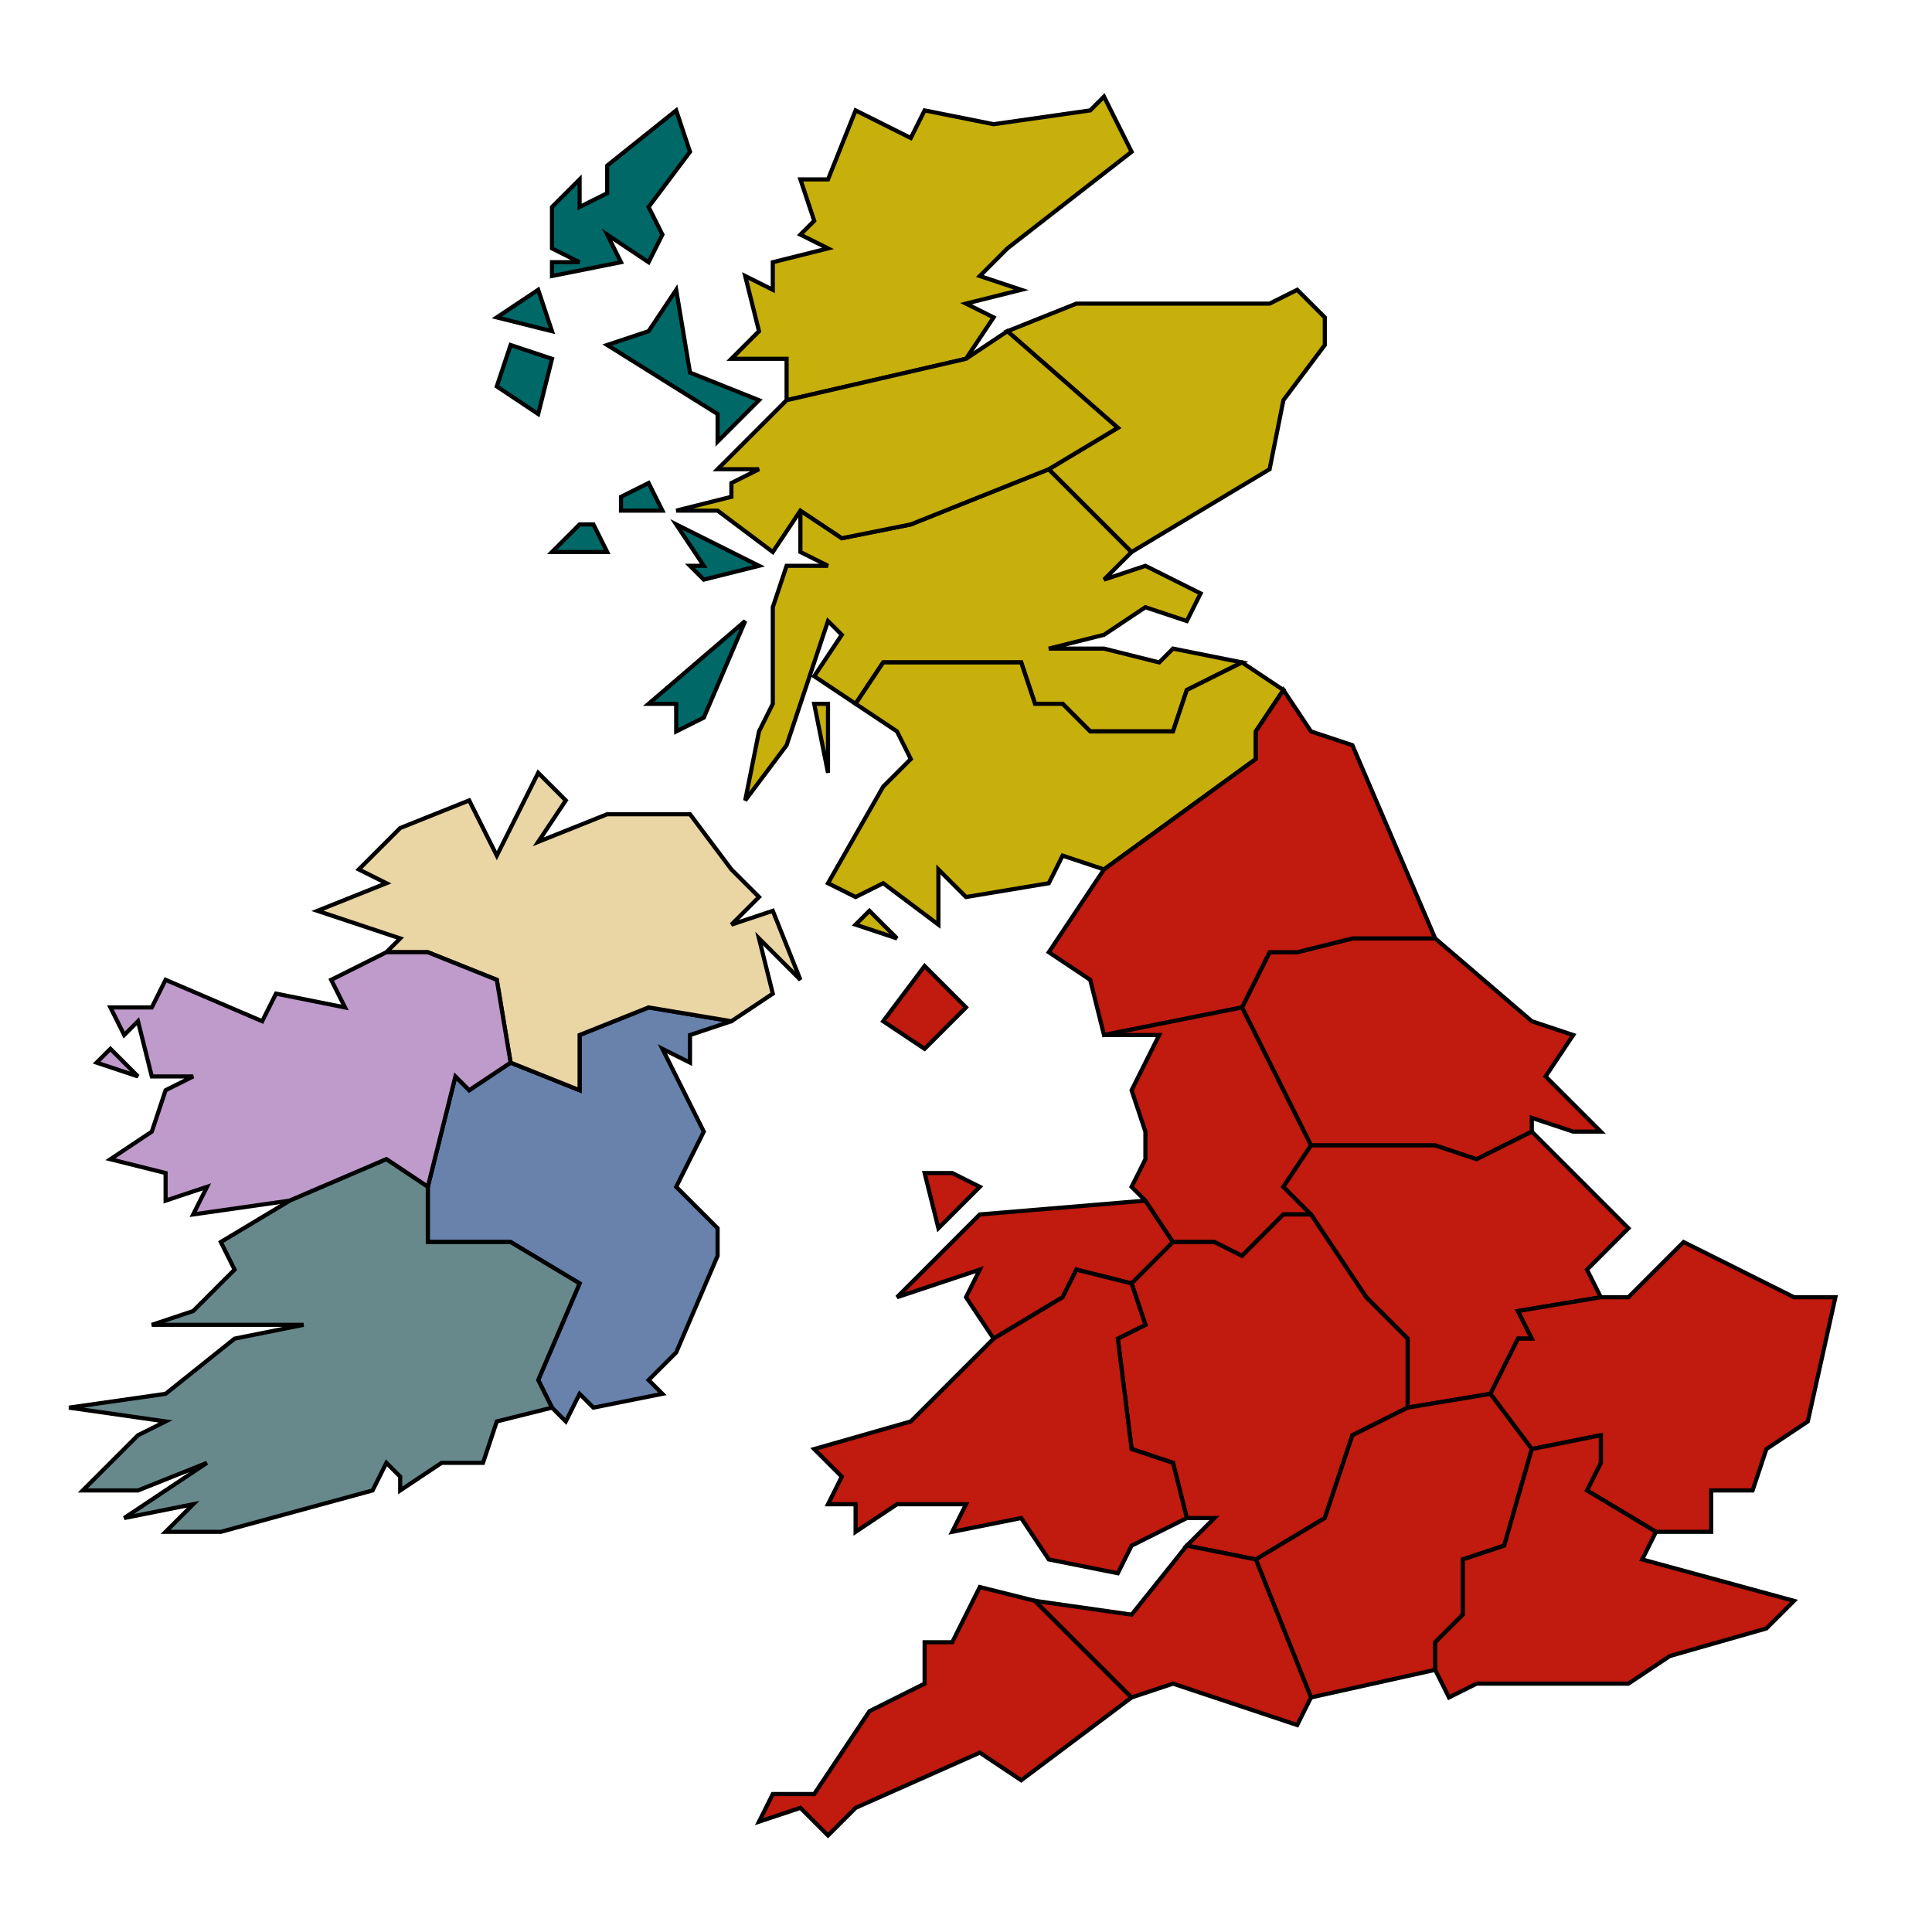
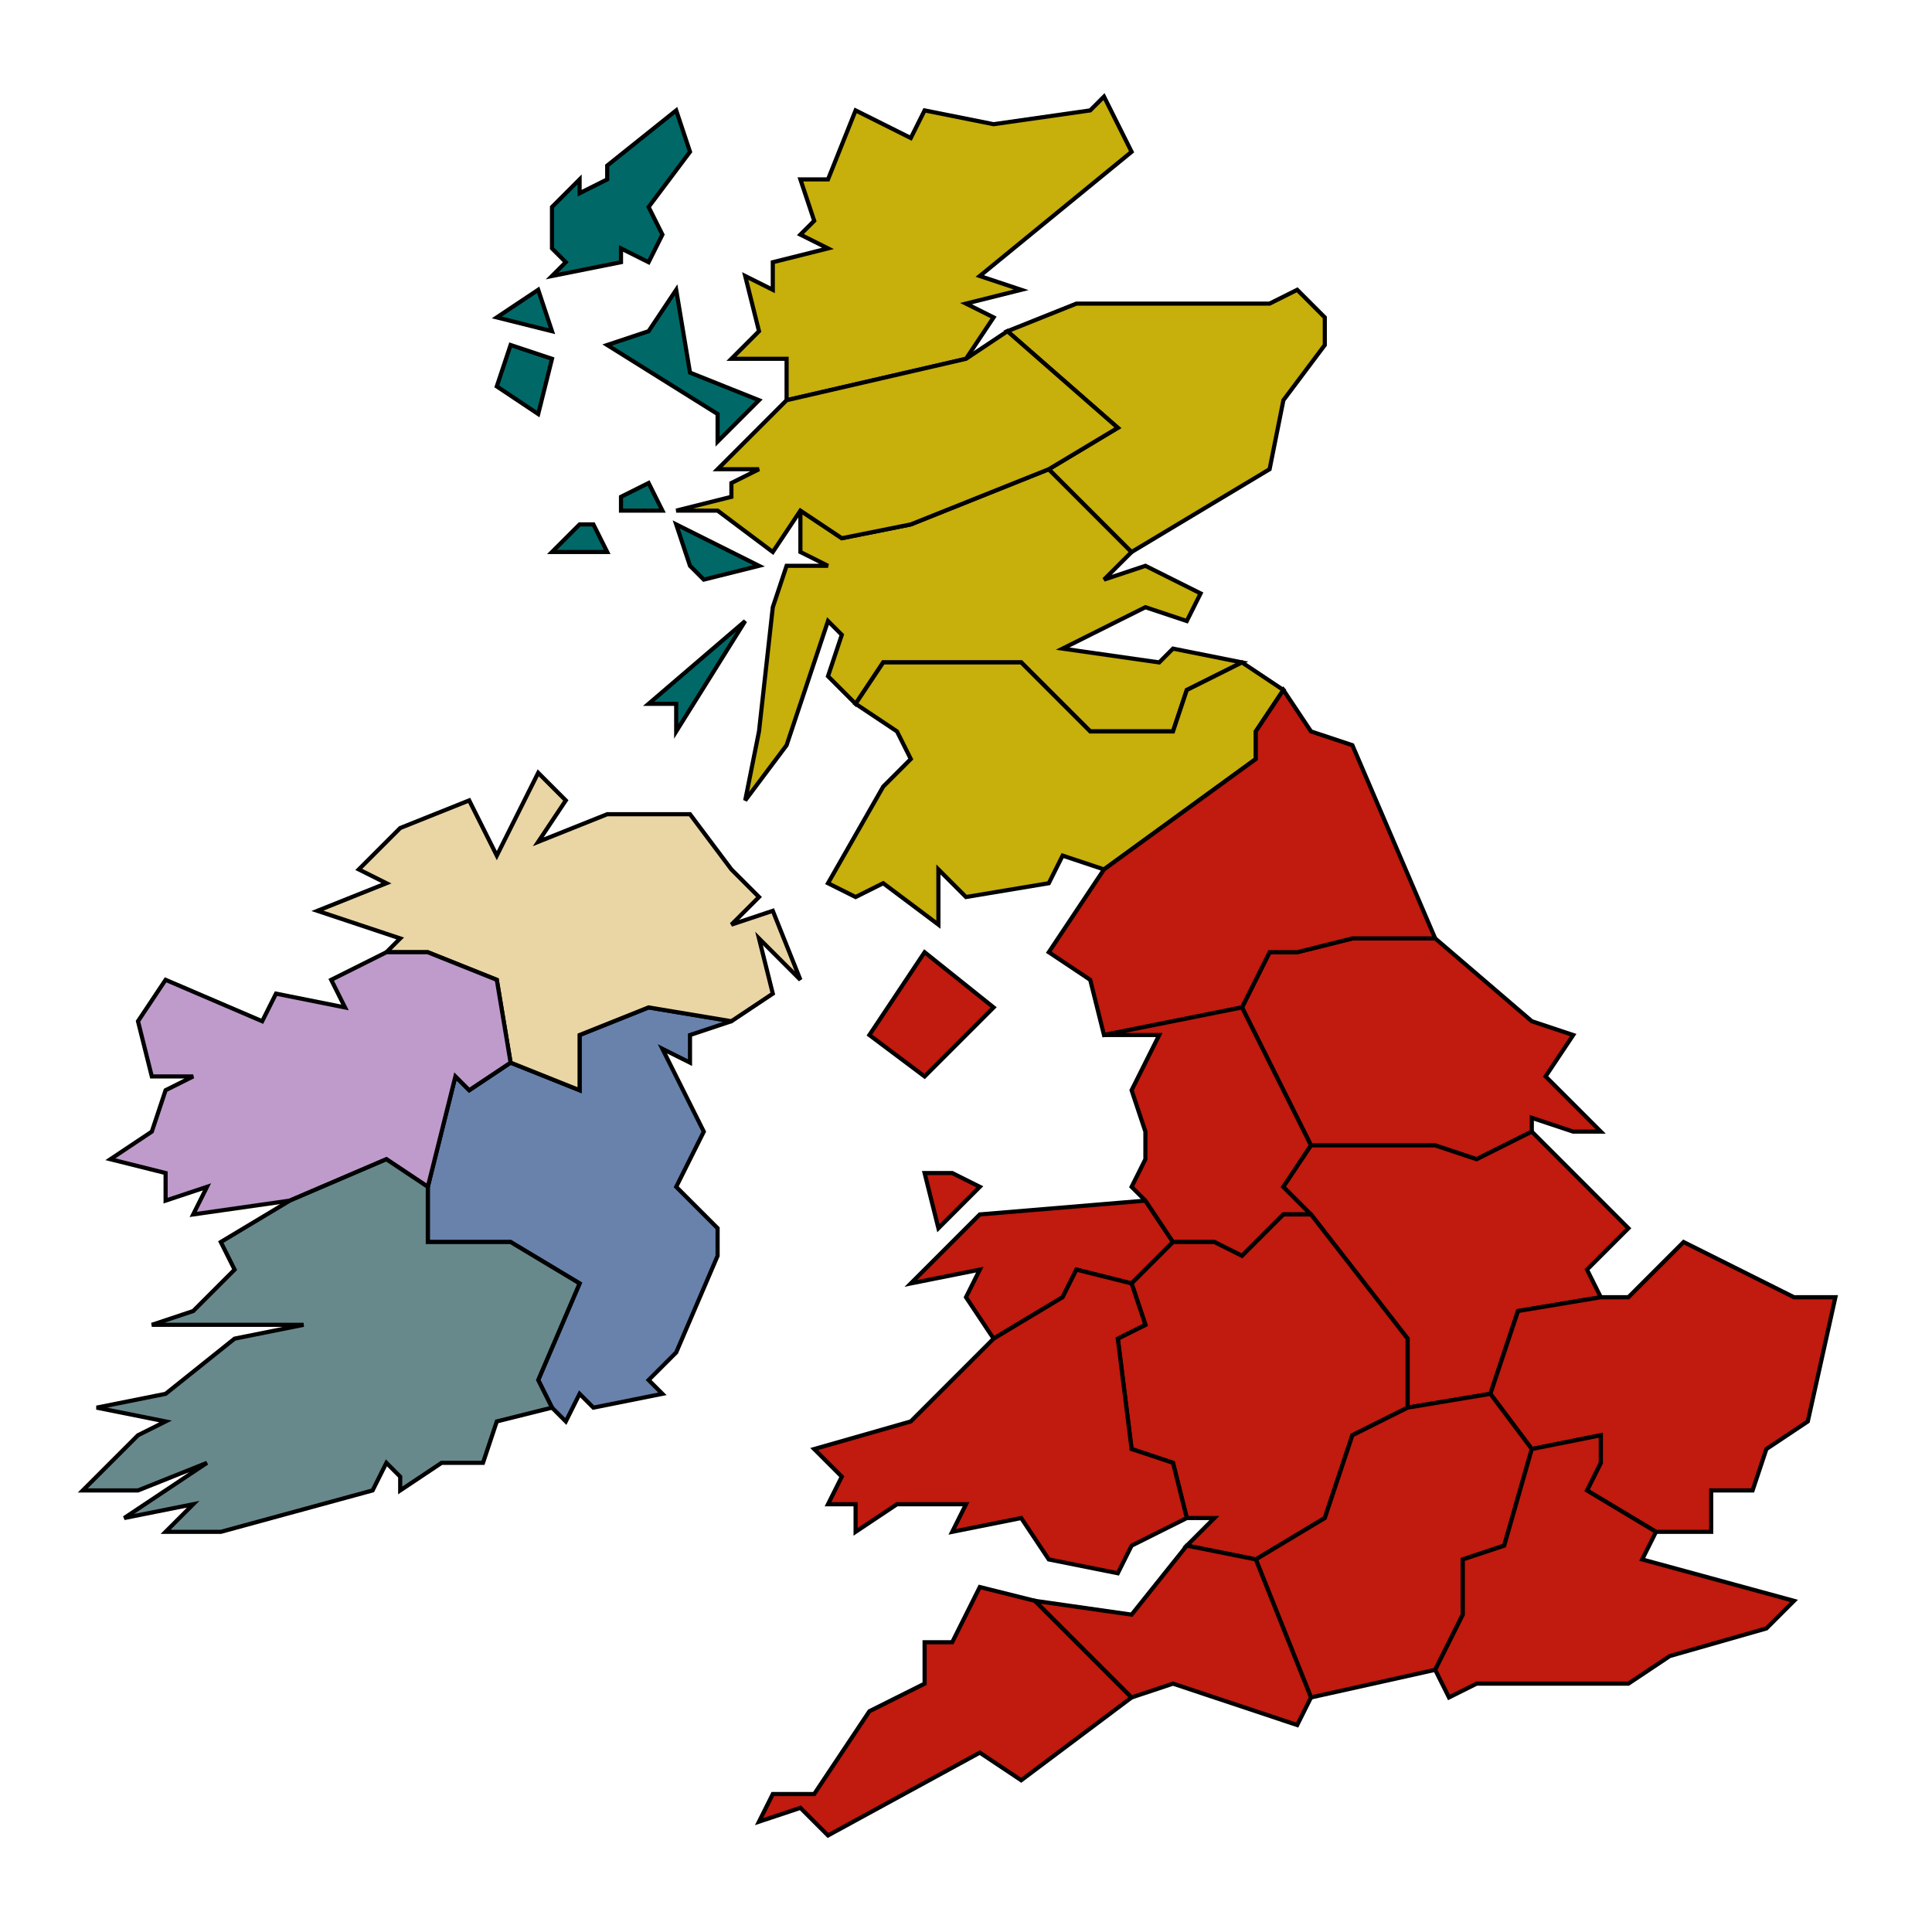
<svg xmlns="http://www.w3.org/2000/svg" id="svg1755" version="1.1" viewBox="0 0 140 138" height="138" width="140">
  <defs id="defs1749" />
  <g id="layer1">
-     <path style="opacity:1;fill:#c11a0e;stroke:#000000;stroke-width:0.3;stroke-miterlimit:4;stroke-dasharray:none" d="m 69,85 h -2 l 1,4 3,-3 z m 14,2 -12,1 -6,6 6,-2 -1,2 2,3 5,-3 1,-2 4,1 3,-3 z" id="242">
+     <path style="opacity:1;fill:#c11a0e;stroke:#000000;stroke-width:0.3;stroke-miterlimit:4;stroke-dasharray:none" d="m 69,85 h -2 l 1,4 3,-3 z m 14,2 -12,1 -5,5 5,-1 -1,2 2,3 5,-3 1,-2 4,1 3,-3 z" id="242">
      </path>
    <path style="opacity:1;fill:#6882ac;stroke:#000000;stroke-width:0.3;stroke-miterlimit:4;stroke-dasharray:none" d="m 47,73 -5,2 v 4 l -5,-2 -3,2 -1,-1 -2,8 v 4 h 6 l 5,3 -3,7 1,2 1,1 1,-2 1,1 5,-1 -1,-1 2,-2 3,-7 v -2 l -3,-3 2,-4 -3,-6 2,1 v -2 l 3,-1 z" id="4120">
      </path>
    <path style="opacity:1;fill:#ead6a5;stroke:#000000;stroke-width:0.3;stroke-miterlimit:4;stroke-dasharray:none" d="m 39,56 -3,6 -2,-4 -5,2 -3,3 2,1 -5,2 6,2 -1,1 h 3 l 5,2 1,6 5,2 v -4 l 5,-2 6,1 3,-2 -1,-4 3,3 -2,-5 -3,1 2,-2 -2,-2 -3,-4 h -6 l -5,2 2,-3 z" id="4121">
      </path>
-     <path style="opacity:1;fill:#c7af0c;stroke:#000000;stroke-width:0.3;stroke-miterlimit:4;stroke-dasharray:none" d="m 76,34 -10,4 -5,1 -3,-2 v 3 l 2,1 h -3 l -1,3 v 7 l -1,2 -1,5 3,-4 3,-9 1,1 -2,3 3,2 2,-3 h 10 l 1,3 h 2 l 2,2 h 6 l 1,-3 4,-2 -5,-1 -1,1 -4,-1 h -4 l 4,-1 3,-2 3,1 1,-2 -4,-2 -3,1 2,-2 z M 60,51 h -1 l 1,5 z" id="248">
+     <path style="opacity:1;fill:#c7af0c;stroke:#000000;stroke-width:0.3;stroke-miterlimit:4;stroke-dasharray:none" d="m 76,34 -10,4 -5,1 -3,-2 v 3 l 2,1 h -3 l -1,3 -1,9 -1,5 3,-4 3,-9 1,1 -1,3 2,2 2,-3 h 10 l 5,5 h 6 l 1,-3 4,-2 -5,-1 -1,1 -7,-1 6,-3 3,1 1,-2 -4,-2 -3,1 2,-2 z" id="248">
      </path>
    <path style="opacity:1;fill:#c11a0e;stroke:#000000;stroke-width:0.3;stroke-miterlimit:4;stroke-dasharray:none" d="m 94,69 h -2 l -2,4 5,10 h 9 l 3,1 4,-2 v -1 l 3,1 h 2 l -4,-4 2,-3 -3,-1 -7,-6 h -6 z" id="245">
      </path>
-     <path style="opacity:1;fill:#c11a0e;stroke:#000000;stroke-width:0.3;stroke-miterlimit:4;stroke-dasharray:none" d="m 71,115 -2,4 h -2 v 3 l -4,2 -4,6 h -3 l -1,2 3,-1 2,2 2,-2 9,-4 3,2 8,-6 -7,-7 z" id="4373">
+     <path style="opacity:1;fill:#c11a0e;stroke:#000000;stroke-width:0.3;stroke-miterlimit:4;stroke-dasharray:none" d="m 71,115 -2,4 h -2 v 3 l -4,2 -4,6 h -3 l -1,2 3,-1 2,2 11,-6 3,2 8,-6 -7,-7 z" id="4373">
      </path>
-     <path style="opacity:1;fill:#c7af0c;stroke:#000000;stroke-width:0.3;stroke-miterlimit:4;stroke-dasharray:none" d="m 60,13 2,-5 4,2 1,-2 5,1 7,-1 1,-1 2,4 -9,7 -2,2 3,1 -4,1 2,1 -2,3 -13,3 v -3 h -4 l 2,-2 -1,-4 2,1 v -2 l 4,-1 -2,-1 1,-1 -1,-3 z" class="SCO city highlands" id="4110">
+     <path style="opacity:1;fill:#c7af0c;stroke:#000000;stroke-width:0.3;stroke-miterlimit:4;stroke-dasharray:none" d="m 60,13 2,-5 4,2 1,-2 5,1 7,-1 1,-1 2,4 -11,9 3,1 -4,1 2,1 -2,3 -13,3 v -3 h -4 l 2,-2 -1,-4 2,1 v -2 l 4,-1 -2,-1 1,-1 -1,-3 z" class="SCO city highlands" id="4110">
      </path>
-     <path style="opacity:1;fill:#006968;stroke:#000000;stroke-width:0.3;stroke-miterlimit:4;stroke-dasharray:none" d="m 49,8 -5,4 v 2 l -2,1 v -2 l -2,2 v 3 l 2,1 h -2 v 1 l 5,-1 -1,-2 3,2 1,-2 -1,-2 3,-4 z m 0,13 -2,3 -3,1 8,5 v 2 l 3,-3 -5,-2 z m -10,0 -3,2 4,1 z m -2,4 -1,3 3,2 1,-4 z m 10,10 -2,1 v 1 h 3 z m -4,3 h -1 l -2,2 h 4 z m 6,0 2,3 h -1 l 1,1 4,-1 z m -2,13 h 2 v 2 l 2,-1 3,-7 z" id="253">
+     <path style="opacity:1;fill:#006968;stroke:#000000;stroke-width:0.3;stroke-miterlimit:4;stroke-dasharray:none" d="m 49,8 -5,4 v 1 l -2,1 v -1 l -2,2 v 3 l 1,1 -1,1 5,-1 v -1 l 2,1 1,-2 -1,-2 3,-4 z m 0,13 -2,3 -3,1 8,5 v 2 l 3,-3 -5,-2 z m -10,0 -3,2 4,1 z m -2,4 -1,3 3,2 1,-4 z m 10,10 -2,1 v 1 h 3 z m -4,3 h -1 l -2,2 h 4 z m 6,0 1,3 1,1 4,-1 z m -2,13 h 2 v 2 l 5,-8 z" id="253">
      </path>
    <path id="251" class="SCO city hills" d="m 78,22 h 5 9 l 2,-1 2,2 v 2 l -3,4 -1,5 -10,6 -6,-6 5,-3 -8,-7 z" style="opacity:1;fill:#c7af0c;stroke:#000000;stroke-width:0.3;stroke-miterlimit:4;stroke-dasharray:none">
      </path>
    <path style="opacity:1;fill:#c7af0c;stroke:#000000;stroke-width:0.3;stroke-miterlimit:4;stroke-dasharray:none" d="m 73,24 8,7 -5,3 -10,4 -5,1 -3,-2 -2,3 -4,-3 h -3 l 4,-1 v -1 l 2,-1 h -3 l 5,-5 13,-3 z" class="SCO city highlands" id="252">
      </path>
-     <path style="opacity:1;fill:#c7af0c;stroke:#000000;stroke-width:0.3;stroke-miterlimit:4;stroke-dasharray:none" d="m 64,48 -2,3 3,2 1,2 -2,2 -4,7 2,1 2,-1 4,3 v -4 l 2,2 6,-1 1,-2 3,1 11,-8 v -2 l 2,-3 -3,-2 -4,2 -1,3 h -6 l -2,-2 h -2 l -1,-3 z m -1,18 -1,1 3,1 z" id="249">
+     <path style="opacity:1;fill:#c7af0c;stroke:#000000;stroke-width:0.3;stroke-miterlimit:4;stroke-dasharray:none" d="m 64,48 -2,3 3,2 1,2 -2,2 -4,7 2,1 2,-1 4,3 v -4 l 2,2 6,-1 1,-2 3,1 11,-8 v -2 l 2,-3 -3,-2 -4,2 -1,3 h -6 l -5,-5 z" id="249">
      </path>
    <path style="opacity:1;fill:#c11a0e;stroke:#000000;stroke-width:0.3;stroke-miterlimit:4;stroke-dasharray:none" d="m 93,50 -2,3 v 2 l -11,8 -4,6 3,2 1,4 10,-2 2,-4 h 2 l 4,-1 h 6 L 98,54 95,53 Z" id="246">
      </path>
-     <path style="opacity:1;fill:#bf9bcb;stroke:#000000;stroke-width:0.3;stroke-miterlimit:4;stroke-dasharray:none" d="m 31,69 h -3 l -4,2 1,2 -5,-1 -1,2 -7,-3 -1,2 H 8 l 1,2 1,-1 1,4 h 3 l -2,1 -1,3 -3,2 4,1 v 2 l 3,-1 -1,2 7,-1 7,-3 3,2 2,-8 1,1 3,-2 -1,-6 z m -23,7 -1,1 3,1 z" id="4119">
+     <path style="opacity:1;fill:#bf9bcb;stroke:#000000;stroke-width:0.3;stroke-miterlimit:4;stroke-dasharray:none" d="m 31,69 h -3 l -4,2 1,2 -5,-1 -1,2 -7,-3 -2,3 1,4 h 3 l -2,1 -1,3 -3,2 4,1 v 2 l 3,-1 -1,2 7,-1 7,-3 3,2 2,-8 1,1 3,-2 -1,-6 z" id="4119">
      </path>
-     <path id="4365" class="ENG city coastline" d="m 70,73 -3,3 -3,-2 3,-4 z" style="opacity:1;fill:#c11a0e;stroke:#000000;stroke-width:0.3;stroke-miterlimit:4;stroke-dasharray:none">
+     <path id="4365" class="ENG city coastline" d="m 72,73 -5,5 -4,-3 4,-6 z" style="opacity:1;fill:#c11a0e;stroke:#000000;stroke-width:0.3;stroke-miterlimit:4;stroke-dasharray:none">
      </path>
    <path style="opacity:1;fill:#c11a0e;stroke:#000000;stroke-width:0.3;stroke-miterlimit:4;stroke-dasharray:none" d="m 80,75 h 4 l -2,4 1,3 v 2 l -1,2 1,1 2,3 h 3 l 2,1 3,-3 h 2 l -2,-2 2,-3 -5,-10 z" id="244">
      </path>
-     <path style="opacity:1;fill:#c11a0e;stroke:#000000;stroke-width:0.3;stroke-miterlimit:4;stroke-dasharray:none" d="m 111,82 -4,2 -3,-1 h -9 l -2,3 2,2 4,6 3,3 v 5 l 6,-1 2,-4 h 1 l -1,-2 6,-1 -1,-2 3,-3 z" id="243">
+     <path style="opacity:1;fill:#c11a0e;stroke:#000000;stroke-width:0.3;stroke-miterlimit:4;stroke-dasharray:none" d="m 111,82 -4,2 -3,-1 h -9 l -2,3 2,2 7,9 v 5 l 6,-1 2,-6 6,-1 -1,-2 3,-3 z" id="243">
      </path>
-     <path style="opacity:1;fill:#68898c;stroke:#000000;stroke-width:0.3;stroke-miterlimit:4;stroke-dasharray:none" d="m 21,87 -5,3 1,2 -3,3 -3,1 h 11 l -5,1 -5,4 -7,1 7,1 -2,1 -4,4 h 4 l 5,-2 -6,4 5,-1 -2,2 h 4 l 11,-3 1,-2 1,1 v 1 l 3,-2 h 3 l 1,-3 4,-1 -1,-2 3,-7 -5,-3 h -6 v -4 l -3,-2 z" id="375">
+     <path style="opacity:1;fill:#68898c;stroke:#000000;stroke-width:0.3;stroke-miterlimit:4;stroke-dasharray:none" d="m 21,87 -5,3 1,2 -3,3 -3,1 h 11 l -5,1 -5,4 -5,1 5,1 -2,1 -4,4 h 4 l 5,-2 -6,4 5,-1 -2,2 h 4 l 11,-3 1,-2 1,1 v 1 l 3,-2 h 3 l 1,-3 4,-1 -1,-2 3,-7 -5,-3 h -6 v -4 l -3,-2 z" id="375">
      </path>
-     <path style="opacity:1;fill:#c11a0e;stroke:#000000;stroke-width:0.3;stroke-miterlimit:4;stroke-dasharray:none" d="m 90,91 -2,-1 h -3 l -3,3 1,3 -2,1 1,8 3,1 1,4 h 2 l -2,2 5,1 5,-3 2,-6 4,-2 v -5 l -3,-3 -4,-6 h -2 z" id="4372">
+     <path style="opacity:1;fill:#c11a0e;stroke:#000000;stroke-width:0.3;stroke-miterlimit:4;stroke-dasharray:none" d="m 90,91 -2,-1 h -3 l -3,3 1,3 -2,1 1,8 3,1 1,4 h 2 l -2,2 5,1 5,-3 2,-6 4,-2 v -5 l -7,-9 h -2 z" id="4372">
      </path>
-     <path style="opacity:1;fill:#c11a0e;stroke:#000000;stroke-width:0.3;stroke-miterlimit:4;stroke-dasharray:none" d="m 118,94 h -2 l -6,1 1,2 h -1 l -2,4 3,4 5,-1 v 2 l -1,2 5,3 h 4 v -3 h 3 l 1,-3 3,-2 2,-9 h -3 l -8,-4 z" id="1860">
+     <path style="opacity:1;fill:#c11a0e;stroke:#000000;stroke-width:0.3;stroke-miterlimit:4;stroke-dasharray:none" d="m 118,94 h -2 l -6,1 -2,6 3,4 5,-1 v 2 l -1,2 5,3 h 4 v -3 h 3 l 1,-3 3,-2 2,-9 h -3 l -8,-4 z" id="1860">
      </path>
    <path style="opacity:1;fill:#c11a0e;stroke:#000000;stroke-width:0.3;stroke-miterlimit:4;stroke-dasharray:none" d="m 77,94 -5,3 -6,6 -7,2 2,2 -1,2 h 2 v 2 l 3,-2 h 5 l -1,2 5,-1 2,3 5,1 1,-2 4,-2 -1,-4 -3,-1 -1,-8 2,-1 -1,-3 -4,-1 z" id="4366">
      </path>
-     <path style="opacity:1;fill:#c11a0e;stroke:#000000;stroke-width:0.3;stroke-miterlimit:4;stroke-dasharray:none" d="m 108,101 -6,1 -4,2 -2,6 -5,3 4,10 9,-2 v -2 l 2,-2 v -4 l 3,-1 2,-7 z" id="237">
+     <path style="opacity:1;fill:#c11a0e;stroke:#000000;stroke-width:0.3;stroke-miterlimit:4;stroke-dasharray:none" d="m 108,101 -6,1 -4,2 -2,6 -5,3 4,10 9,-2 2,-4 v -4 l 3,-1 2,-7 z" id="237">
      </path>
-     <path style="opacity:1;fill:#c11a0e;stroke:#000000;stroke-width:0.3;stroke-miterlimit:4;stroke-dasharray:none" d="m 111,105 -2,7 -3,1 v 4 l -2,2 v 2 l 1,2 2,-1 h 11 l 3,-2 7,-2 2,-2 -11,-3 1,-2 -5,-3 1,-2 v -2 z" id="236">
+     <path style="opacity:1;fill:#c11a0e;stroke:#000000;stroke-width:0.3;stroke-miterlimit:4;stroke-dasharray:none" d="m 111,105 -2,7 -3,1 v 4 l -2,4 1,2 2,-1 h 11 l 3,-2 7,-2 2,-2 -11,-3 1,-2 -5,-3 1,-2 v -2 z" id="236">
      </path>
    <path style="opacity:1;fill:#c11a0e;stroke:#000000;stroke-width:0.3;stroke-miterlimit:4;stroke-dasharray:none" d="m 86,112 -4,5 -7,-1 7,7 3,-1 9,3 1,-2 -4,-10 z" id="4130">
      </path>
  </g>
</svg>
